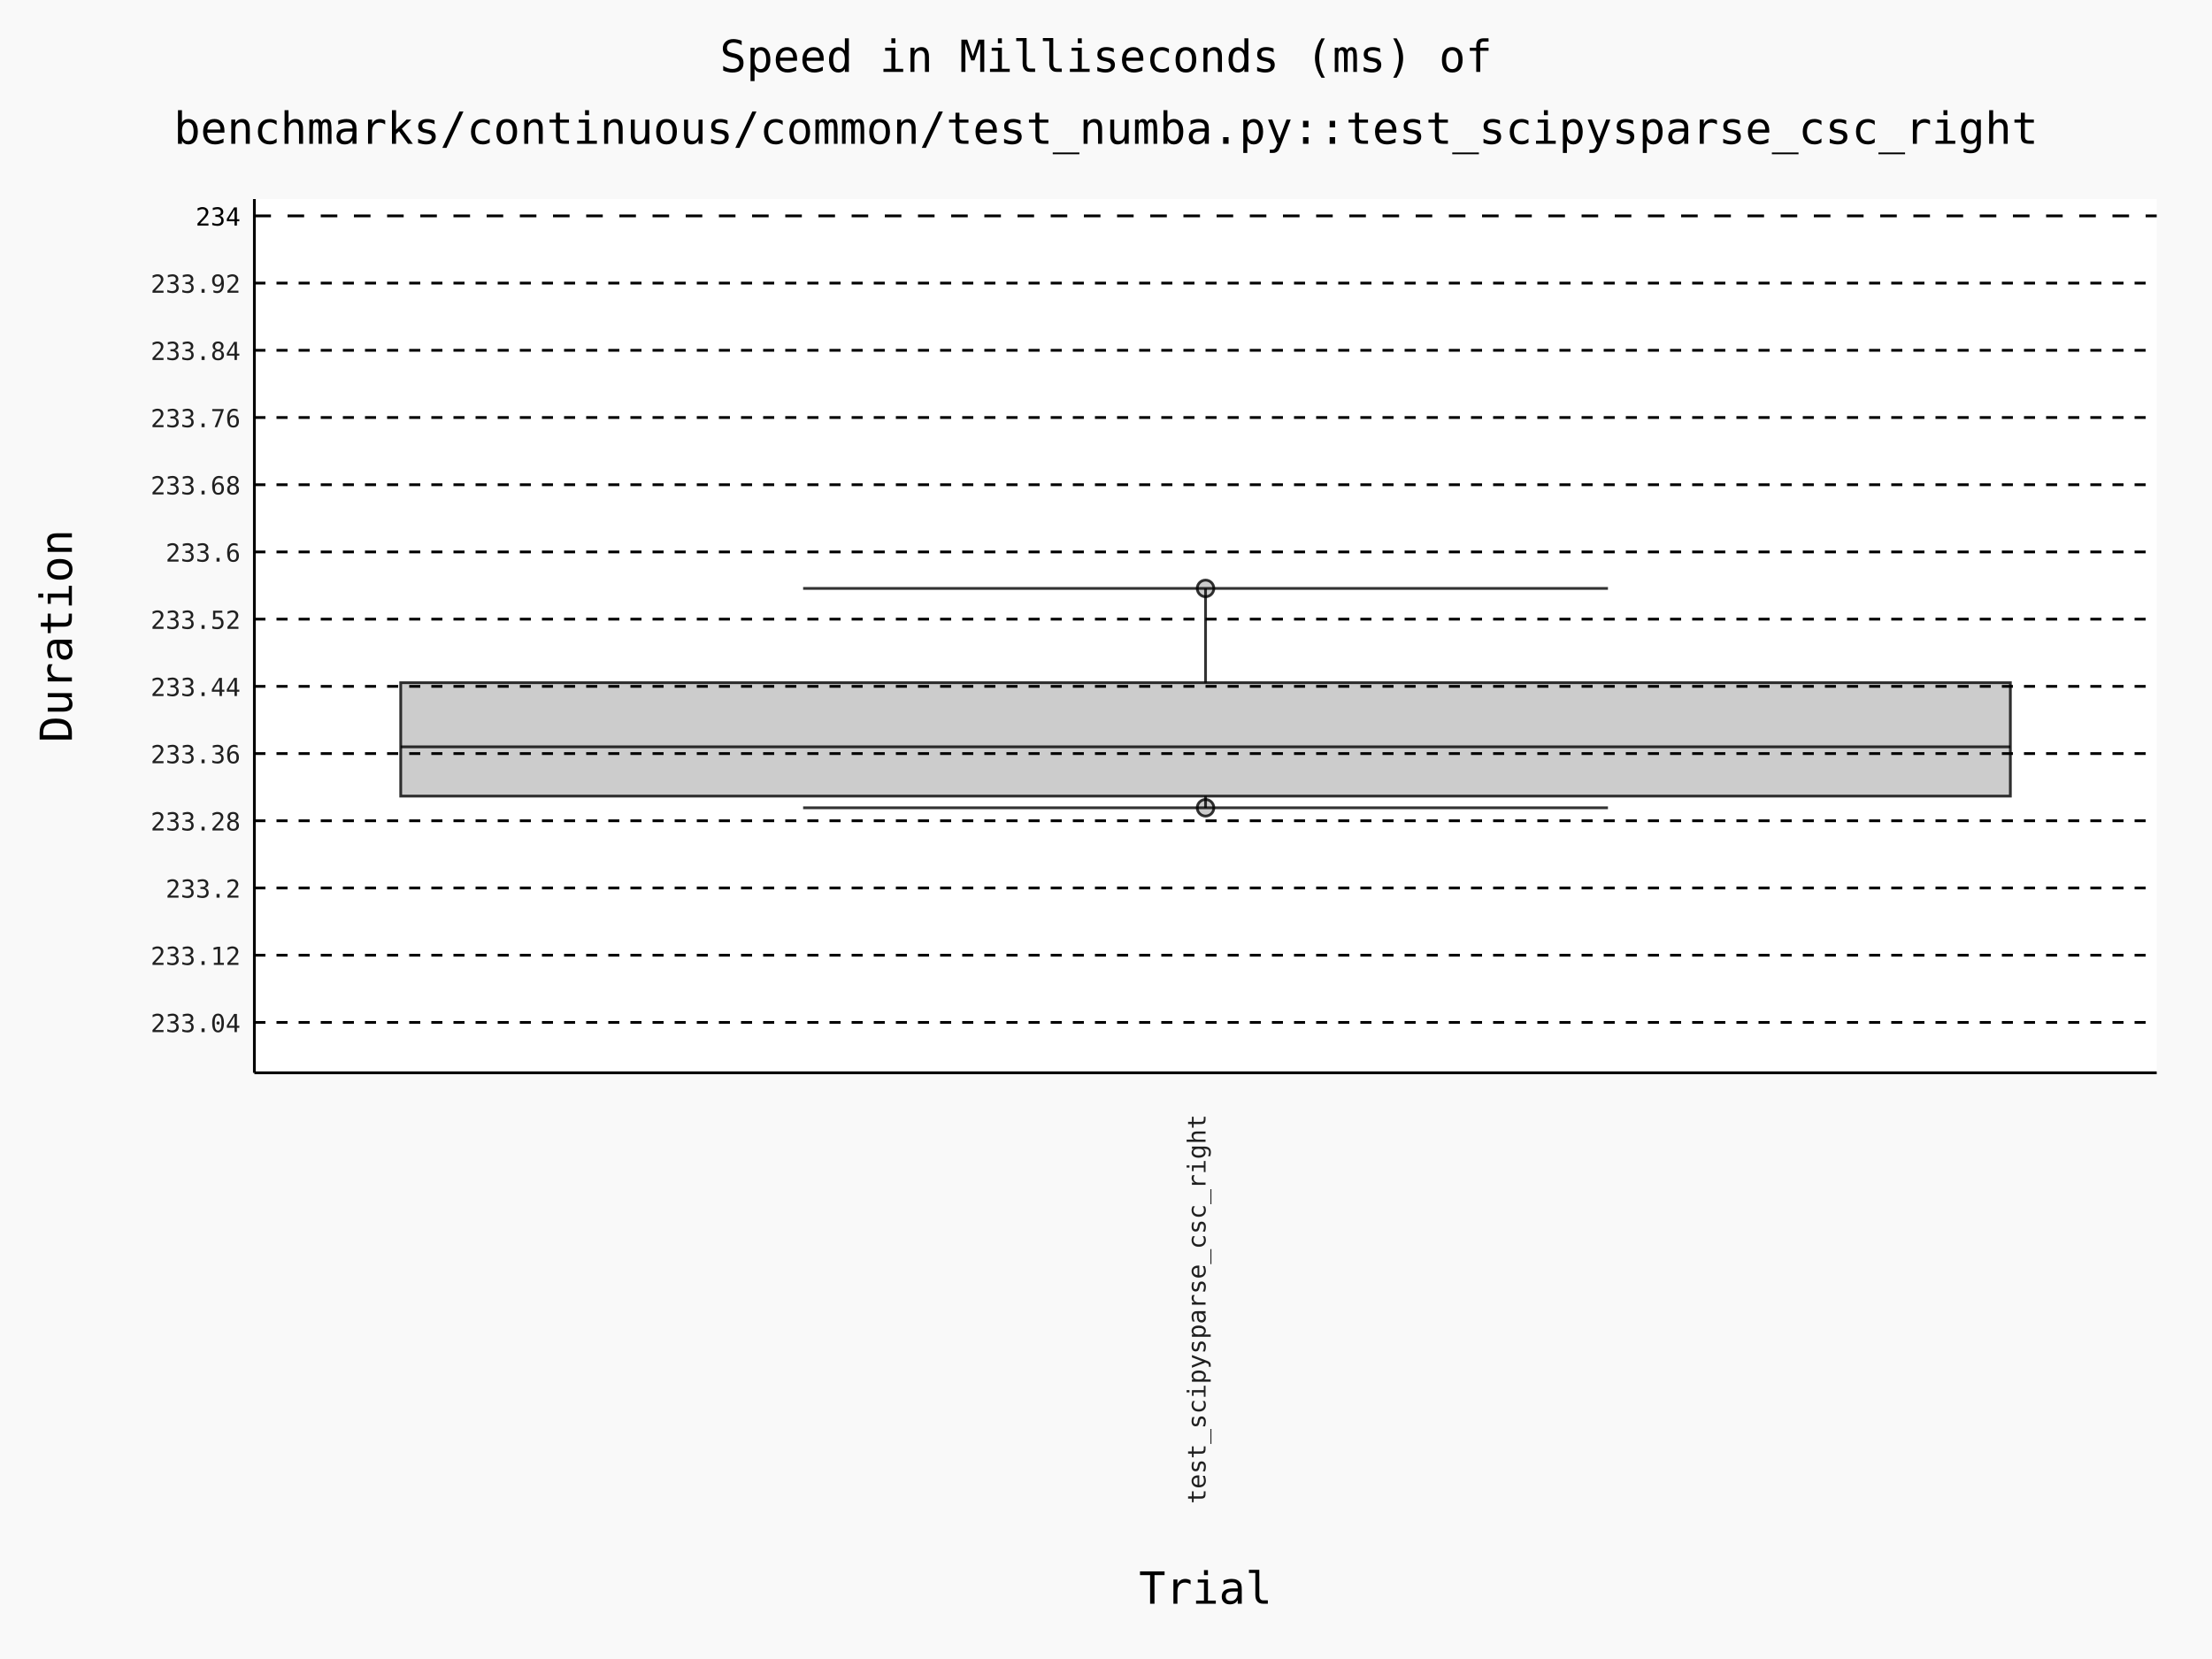
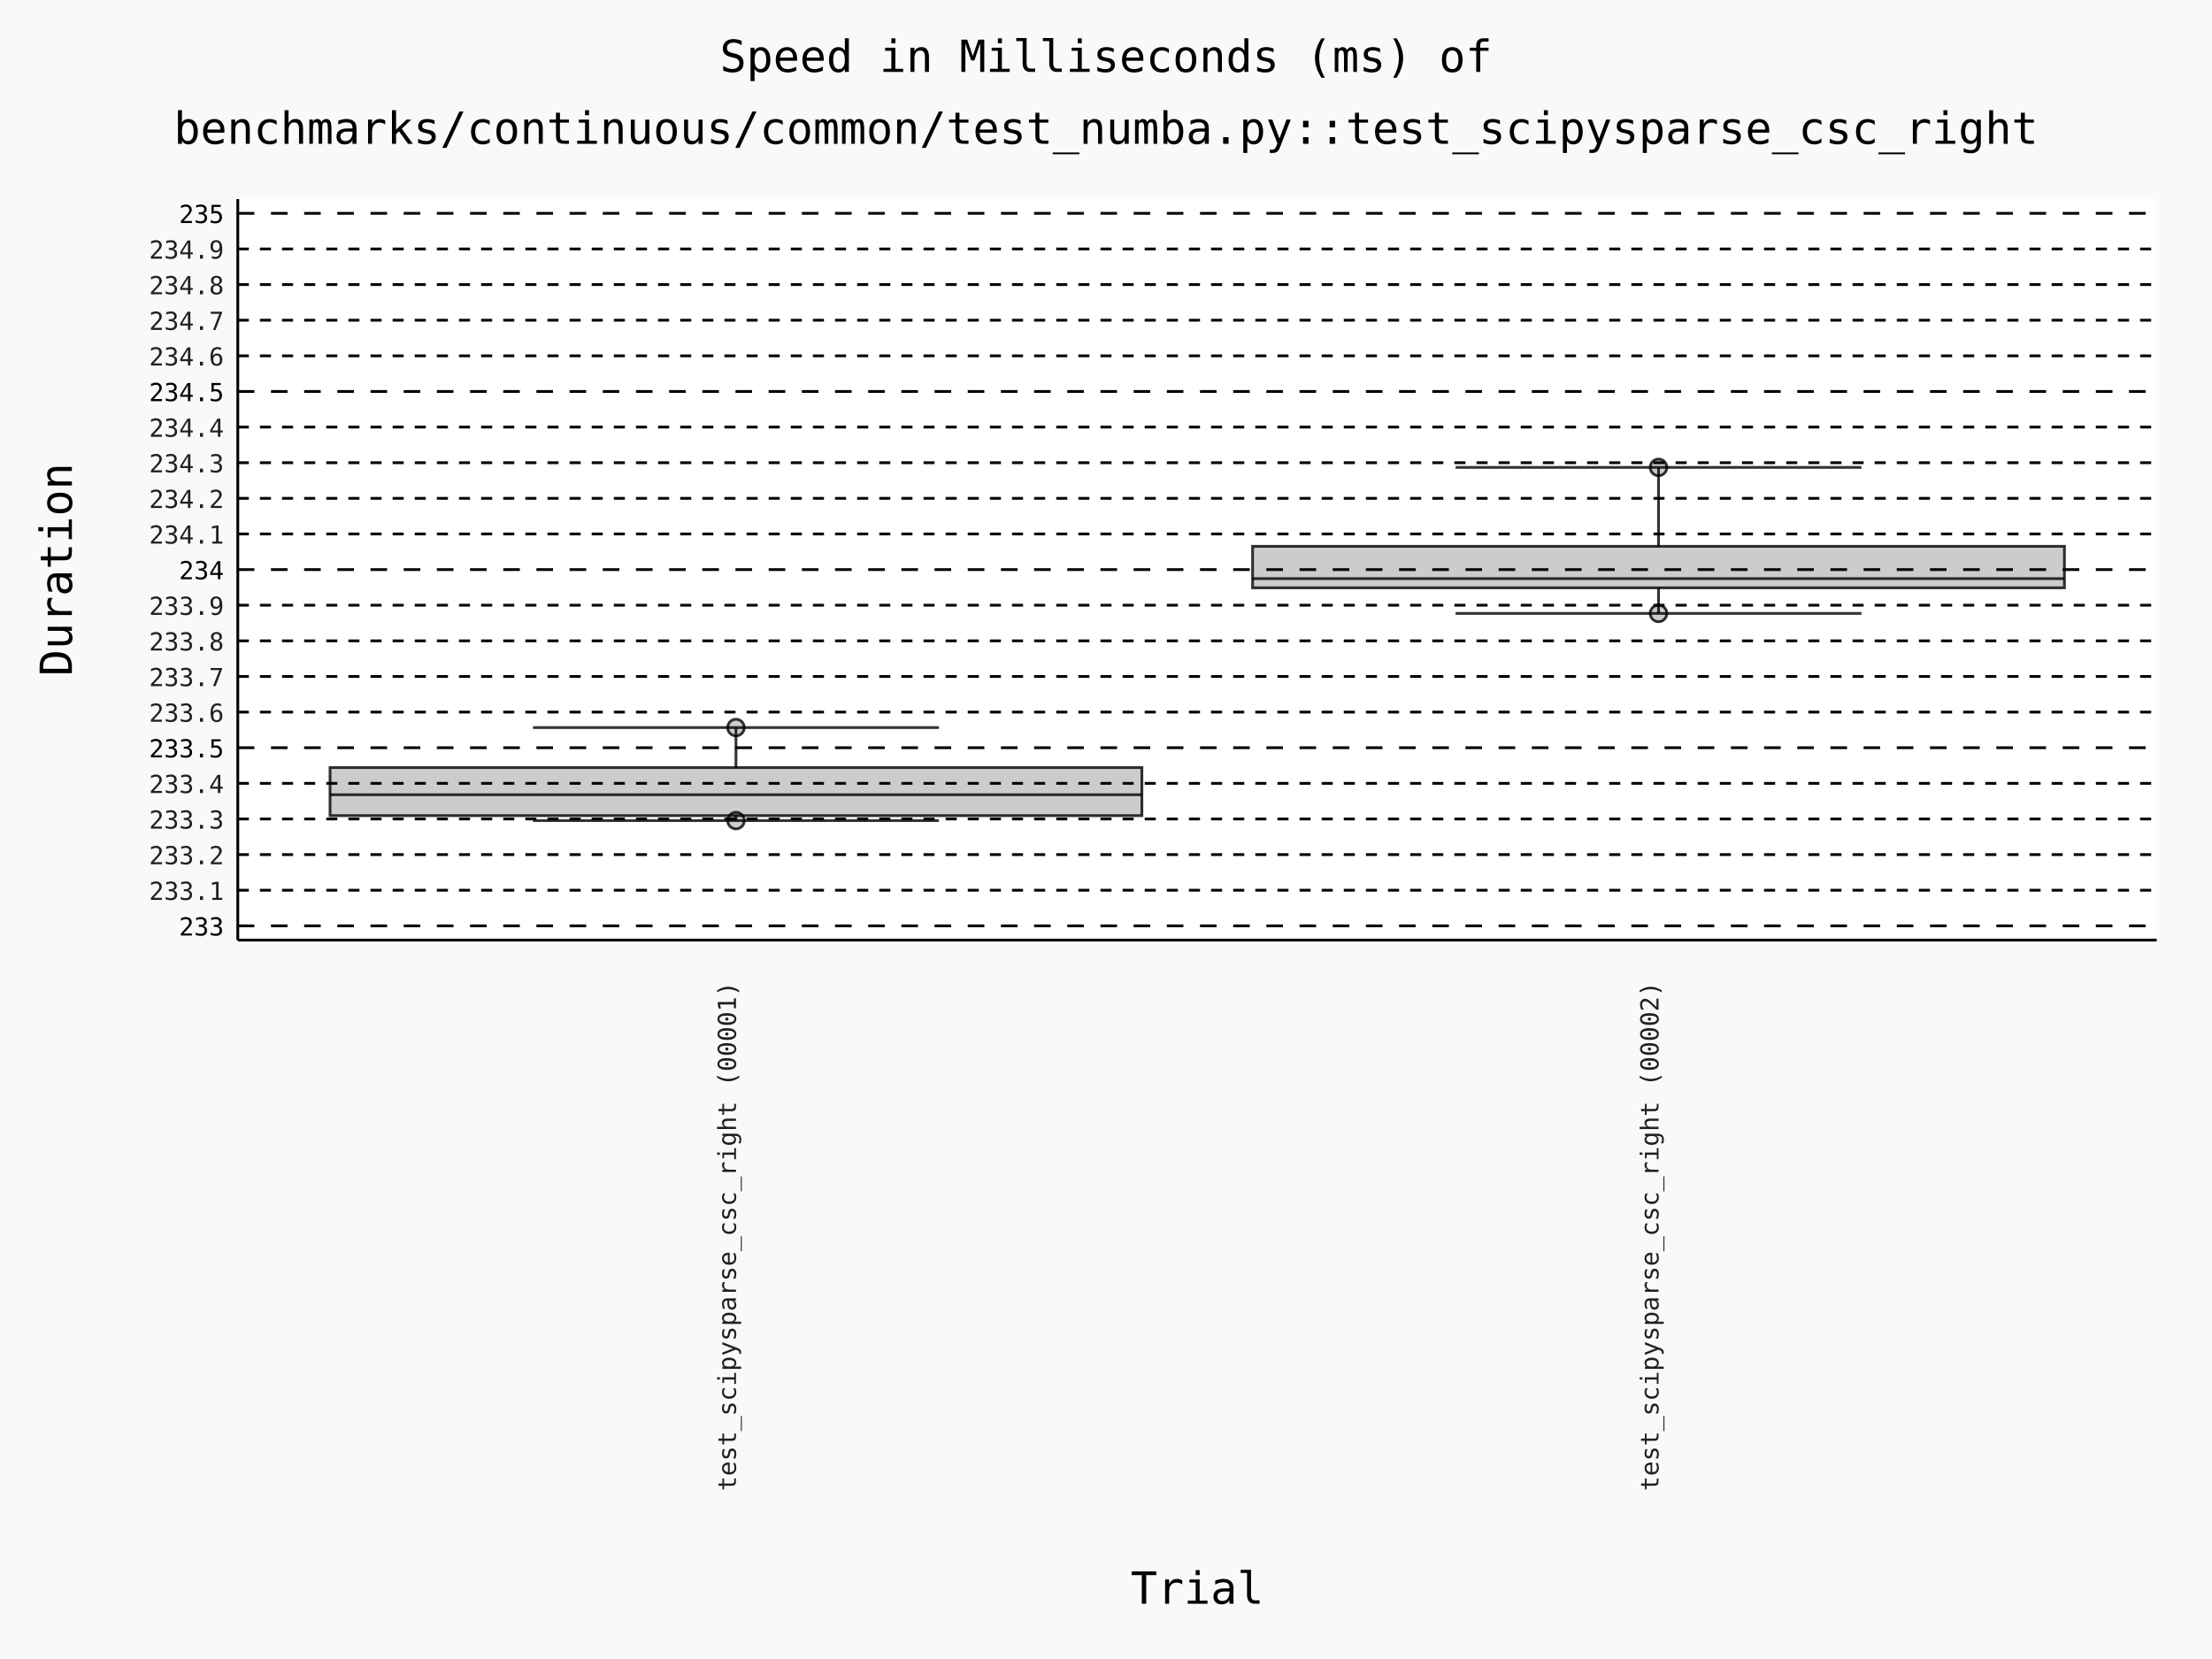
- <svg xmlns="http://www.w3.org/2000/svg" id="chart-dfcab8be-39cb-4acc-a047-2d338fbf7656" class="pygal-chart" viewBox="0 0 800 600">
+ <svg xmlns="http://www.w3.org/2000/svg" id="chart-f98d0a51-ecae-4eee-9379-a49860e630e1" class="pygal-chart" viewBox="0 0 800 600">
  <defs>
-     <style type="text/css">#chart-dfcab8be-39cb-4acc-a047-2d338fbf7656{-webkit-user-select:none;-webkit-font-smoothing:antialiased;font-family:Consolas,"Deja Vu Sans Mono","Bitstream Vera Sans Mono","Courier New",monospace}#chart-dfcab8be-39cb-4acc-a047-2d338fbf7656 .title{font-family:Consolas,"Deja Vu Sans Mono","Bitstream Vera Sans Mono","Courier New",monospace;font-size:16px}#chart-dfcab8be-39cb-4acc-a047-2d338fbf7656 .legends .legend text{font-family:Consolas,"Deja Vu Sans Mono","Bitstream Vera Sans Mono","Courier New",monospace;font-size:14px}#chart-dfcab8be-39cb-4acc-a047-2d338fbf7656 .axis text{font-family:Consolas,"Deja Vu Sans Mono","Bitstream Vera Sans Mono","Courier New",monospace;font-size:10px}#chart-dfcab8be-39cb-4acc-a047-2d338fbf7656 .axis text.major{font-family:Consolas,"Deja Vu Sans Mono","Bitstream Vera Sans Mono","Courier New",monospace;font-size:10px}#chart-dfcab8be-39cb-4acc-a047-2d338fbf7656 .text-overlay text.value{font-family:Consolas,"Deja Vu Sans Mono","Bitstream Vera Sans Mono","Courier New",monospace;font-size:16px}#chart-dfcab8be-39cb-4acc-a047-2d338fbf7656 .text-overlay text.label{font-family:Consolas,"Deja Vu Sans Mono","Bitstream Vera Sans Mono","Courier New",monospace;font-size:10px}#chart-dfcab8be-39cb-4acc-a047-2d338fbf7656 .tooltip{font-family:Consolas,"Deja Vu Sans Mono","Bitstream Vera Sans Mono","Courier New",monospace;font-size:14px}#chart-dfcab8be-39cb-4acc-a047-2d338fbf7656 text.no_data{font-family:Consolas,"Deja Vu Sans Mono","Bitstream Vera Sans Mono","Courier New",monospace;font-size:64px}
- #chart-dfcab8be-39cb-4acc-a047-2d338fbf7656{background-color:rgba(249,249,249,1)}#chart-dfcab8be-39cb-4acc-a047-2d338fbf7656 path,#chart-dfcab8be-39cb-4acc-a047-2d338fbf7656 line,#chart-dfcab8be-39cb-4acc-a047-2d338fbf7656 rect,#chart-dfcab8be-39cb-4acc-a047-2d338fbf7656 circle{-webkit-transition:150ms;-moz-transition:150ms;transition:150ms}#chart-dfcab8be-39cb-4acc-a047-2d338fbf7656 .graph &gt; .background{fill:rgba(249,249,249,1)}#chart-dfcab8be-39cb-4acc-a047-2d338fbf7656 .plot &gt; .background{fill:rgba(255,255,255,1)}#chart-dfcab8be-39cb-4acc-a047-2d338fbf7656 .graph{fill:rgba(0,0,0,.87)}#chart-dfcab8be-39cb-4acc-a047-2d338fbf7656 text.no_data{fill:rgba(0,0,0,1)}#chart-dfcab8be-39cb-4acc-a047-2d338fbf7656 .title{fill:rgba(0,0,0,1)}#chart-dfcab8be-39cb-4acc-a047-2d338fbf7656 .legends .legend text{fill:rgba(0,0,0,.87)}#chart-dfcab8be-39cb-4acc-a047-2d338fbf7656 .legends .legend:hover text{fill:rgba(0,0,0,1)}#chart-dfcab8be-39cb-4acc-a047-2d338fbf7656 .axis .line{stroke:rgba(0,0,0,1)}#chart-dfcab8be-39cb-4acc-a047-2d338fbf7656 .axis .guide.line{stroke:rgba(0,0,0,.54)}#chart-dfcab8be-39cb-4acc-a047-2d338fbf7656 .axis .major.line{stroke:rgba(0,0,0,.87)}#chart-dfcab8be-39cb-4acc-a047-2d338fbf7656 .axis text.major{fill:rgba(0,0,0,1)}#chart-dfcab8be-39cb-4acc-a047-2d338fbf7656 .axis.y .guides:hover .guide.line,#chart-dfcab8be-39cb-4acc-a047-2d338fbf7656 .line-graph .axis.x .guides:hover .guide.line,#chart-dfcab8be-39cb-4acc-a047-2d338fbf7656 .stackedline-graph .axis.x .guides:hover .guide.line,#chart-dfcab8be-39cb-4acc-a047-2d338fbf7656 .xy-graph .axis.x .guides:hover .guide.line{stroke:rgba(0,0,0,1)}#chart-dfcab8be-39cb-4acc-a047-2d338fbf7656 .axis .guides:hover text{fill:rgba(0,0,0,1)}#chart-dfcab8be-39cb-4acc-a047-2d338fbf7656 .reactive{fill-opacity:.7;stroke-opacity:.8;stroke-width:1}#chart-dfcab8be-39cb-4acc-a047-2d338fbf7656 .ci{stroke:rgba(0,0,0,.87)}#chart-dfcab8be-39cb-4acc-a047-2d338fbf7656 .reactive.active,#chart-dfcab8be-39cb-4acc-a047-2d338fbf7656 .active .reactive{fill-opacity:.8;stroke-opacity:.9;stroke-width:4}#chart-dfcab8be-39cb-4acc-a047-2d338fbf7656 .ci .reactive.active{stroke-width:1.5}#chart-dfcab8be-39cb-4acc-a047-2d338fbf7656 .series text{fill:rgba(0,0,0,1)}#chart-dfcab8be-39cb-4acc-a047-2d338fbf7656 .tooltip rect{fill:rgba(255,255,255,1);stroke:rgba(0,0,0,1);-webkit-transition:opacity 150ms;-moz-transition:opacity 150ms;transition:opacity 150ms}#chart-dfcab8be-39cb-4acc-a047-2d338fbf7656 .tooltip .label{fill:rgba(0,0,0,.87)}#chart-dfcab8be-39cb-4acc-a047-2d338fbf7656 .tooltip .label{fill:rgba(0,0,0,.87)}#chart-dfcab8be-39cb-4acc-a047-2d338fbf7656 .tooltip .legend{font-size:.8em;fill:rgba(0,0,0,.54)}#chart-dfcab8be-39cb-4acc-a047-2d338fbf7656 .tooltip .x_label{font-size:.6em;fill:rgba(0,0,0,1)}#chart-dfcab8be-39cb-4acc-a047-2d338fbf7656 .tooltip .xlink{font-size:.5em;text-decoration:underline}#chart-dfcab8be-39cb-4acc-a047-2d338fbf7656 .tooltip .value{font-size:1.5em}#chart-dfcab8be-39cb-4acc-a047-2d338fbf7656 .bound{font-size:.5em}#chart-dfcab8be-39cb-4acc-a047-2d338fbf7656 .max-value{font-size:.75em;fill:rgba(0,0,0,.54)}#chart-dfcab8be-39cb-4acc-a047-2d338fbf7656 .map-element{fill:rgba(255,255,255,1);stroke:rgba(0,0,0,.54) !important}#chart-dfcab8be-39cb-4acc-a047-2d338fbf7656 .map-element .reactive{fill-opacity:inherit;stroke-opacity:inherit}#chart-dfcab8be-39cb-4acc-a047-2d338fbf7656 .color-0,#chart-dfcab8be-39cb-4acc-a047-2d338fbf7656 .color-0 a:visited{stroke:#000000;fill:#000000}#chart-dfcab8be-39cb-4acc-a047-2d338fbf7656 .text-overlay .color-0 text{fill:white}
- #chart-dfcab8be-39cb-4acc-a047-2d338fbf7656 text.no_data{text-anchor:middle}#chart-dfcab8be-39cb-4acc-a047-2d338fbf7656 .guide.line{fill:none}#chart-dfcab8be-39cb-4acc-a047-2d338fbf7656 .centered{text-anchor:middle}#chart-dfcab8be-39cb-4acc-a047-2d338fbf7656 .title{text-anchor:middle}#chart-dfcab8be-39cb-4acc-a047-2d338fbf7656 .legends .legend text{fill-opacity:1}#chart-dfcab8be-39cb-4acc-a047-2d338fbf7656 .axis.x text{text-anchor:middle}#chart-dfcab8be-39cb-4acc-a047-2d338fbf7656 .axis.x:not(.web) text[transform]{text-anchor:start}#chart-dfcab8be-39cb-4acc-a047-2d338fbf7656 .axis.x:not(.web) text[transform].backwards{text-anchor:end}#chart-dfcab8be-39cb-4acc-a047-2d338fbf7656 .axis.y text{text-anchor:end}#chart-dfcab8be-39cb-4acc-a047-2d338fbf7656 .axis.y text[transform].backwards{text-anchor:start}#chart-dfcab8be-39cb-4acc-a047-2d338fbf7656 .axis.y2 text{text-anchor:start}#chart-dfcab8be-39cb-4acc-a047-2d338fbf7656 .axis.y2 text[transform].backwards{text-anchor:end}#chart-dfcab8be-39cb-4acc-a047-2d338fbf7656 .axis .guide.line{stroke-dasharray:4,4;stroke:black}#chart-dfcab8be-39cb-4acc-a047-2d338fbf7656 .axis .major.guide.line{stroke-dasharray:6,6;stroke:black}#chart-dfcab8be-39cb-4acc-a047-2d338fbf7656 .horizontal .axis.y .guide.line,#chart-dfcab8be-39cb-4acc-a047-2d338fbf7656 .horizontal .axis.y2 .guide.line,#chart-dfcab8be-39cb-4acc-a047-2d338fbf7656 .vertical .axis.x .guide.line{opacity:0}#chart-dfcab8be-39cb-4acc-a047-2d338fbf7656 .horizontal .axis.always_show .guide.line,#chart-dfcab8be-39cb-4acc-a047-2d338fbf7656 .vertical .axis.always_show .guide.line{opacity:1 !important}#chart-dfcab8be-39cb-4acc-a047-2d338fbf7656 .axis.y .guides:hover .guide.line,#chart-dfcab8be-39cb-4acc-a047-2d338fbf7656 .axis.y2 .guides:hover .guide.line,#chart-dfcab8be-39cb-4acc-a047-2d338fbf7656 .axis.x .guides:hover .guide.line{opacity:1}#chart-dfcab8be-39cb-4acc-a047-2d338fbf7656 .axis .guides:hover text{opacity:1}#chart-dfcab8be-39cb-4acc-a047-2d338fbf7656 .nofill{fill:none}#chart-dfcab8be-39cb-4acc-a047-2d338fbf7656 .subtle-fill{fill-opacity:.2}#chart-dfcab8be-39cb-4acc-a047-2d338fbf7656 .dot{stroke-width:1px;fill-opacity:1;stroke-opacity:1}#chart-dfcab8be-39cb-4acc-a047-2d338fbf7656 .dot.active{stroke-width:5px}#chart-dfcab8be-39cb-4acc-a047-2d338fbf7656 .dot.negative{fill:transparent}#chart-dfcab8be-39cb-4acc-a047-2d338fbf7656 text,#chart-dfcab8be-39cb-4acc-a047-2d338fbf7656 tspan{stroke:none !important}#chart-dfcab8be-39cb-4acc-a047-2d338fbf7656 .series text.active{opacity:1}#chart-dfcab8be-39cb-4acc-a047-2d338fbf7656 .tooltip rect{fill-opacity:.95;stroke-width:.5}#chart-dfcab8be-39cb-4acc-a047-2d338fbf7656 .tooltip text{fill-opacity:1}#chart-dfcab8be-39cb-4acc-a047-2d338fbf7656 .showable{visibility:hidden}#chart-dfcab8be-39cb-4acc-a047-2d338fbf7656 .showable.shown{visibility:visible}#chart-dfcab8be-39cb-4acc-a047-2d338fbf7656 .gauge-background{fill:rgba(229,229,229,1);stroke:none}#chart-dfcab8be-39cb-4acc-a047-2d338fbf7656 .bg-lines{stroke:rgba(249,249,249,1);stroke-width:2px}
+     <style type="text/css">#chart-f98d0a51-ecae-4eee-9379-a49860e630e1{-webkit-user-select:none;-webkit-font-smoothing:antialiased;font-family:Consolas,"Deja Vu Sans Mono","Bitstream Vera Sans Mono","Courier New",monospace}#chart-f98d0a51-ecae-4eee-9379-a49860e630e1 .title{font-family:Consolas,"Deja Vu Sans Mono","Bitstream Vera Sans Mono","Courier New",monospace;font-size:16px}#chart-f98d0a51-ecae-4eee-9379-a49860e630e1 .legends .legend text{font-family:Consolas,"Deja Vu Sans Mono","Bitstream Vera Sans Mono","Courier New",monospace;font-size:14px}#chart-f98d0a51-ecae-4eee-9379-a49860e630e1 .axis text{font-family:Consolas,"Deja Vu Sans Mono","Bitstream Vera Sans Mono","Courier New",monospace;font-size:10px}#chart-f98d0a51-ecae-4eee-9379-a49860e630e1 .axis text.major{font-family:Consolas,"Deja Vu Sans Mono","Bitstream Vera Sans Mono","Courier New",monospace;font-size:10px}#chart-f98d0a51-ecae-4eee-9379-a49860e630e1 .text-overlay text.value{font-family:Consolas,"Deja Vu Sans Mono","Bitstream Vera Sans Mono","Courier New",monospace;font-size:16px}#chart-f98d0a51-ecae-4eee-9379-a49860e630e1 .text-overlay text.label{font-family:Consolas,"Deja Vu Sans Mono","Bitstream Vera Sans Mono","Courier New",monospace;font-size:10px}#chart-f98d0a51-ecae-4eee-9379-a49860e630e1 .tooltip{font-family:Consolas,"Deja Vu Sans Mono","Bitstream Vera Sans Mono","Courier New",monospace;font-size:14px}#chart-f98d0a51-ecae-4eee-9379-a49860e630e1 text.no_data{font-family:Consolas,"Deja Vu Sans Mono","Bitstream Vera Sans Mono","Courier New",monospace;font-size:64px}
+ #chart-f98d0a51-ecae-4eee-9379-a49860e630e1{background-color:rgba(249,249,249,1)}#chart-f98d0a51-ecae-4eee-9379-a49860e630e1 path,#chart-f98d0a51-ecae-4eee-9379-a49860e630e1 line,#chart-f98d0a51-ecae-4eee-9379-a49860e630e1 rect,#chart-f98d0a51-ecae-4eee-9379-a49860e630e1 circle{-webkit-transition:150ms;-moz-transition:150ms;transition:150ms}#chart-f98d0a51-ecae-4eee-9379-a49860e630e1 .graph &gt; .background{fill:rgba(249,249,249,1)}#chart-f98d0a51-ecae-4eee-9379-a49860e630e1 .plot &gt; .background{fill:rgba(255,255,255,1)}#chart-f98d0a51-ecae-4eee-9379-a49860e630e1 .graph{fill:rgba(0,0,0,.87)}#chart-f98d0a51-ecae-4eee-9379-a49860e630e1 text.no_data{fill:rgba(0,0,0,1)}#chart-f98d0a51-ecae-4eee-9379-a49860e630e1 .title{fill:rgba(0,0,0,1)}#chart-f98d0a51-ecae-4eee-9379-a49860e630e1 .legends .legend text{fill:rgba(0,0,0,.87)}#chart-f98d0a51-ecae-4eee-9379-a49860e630e1 .legends .legend:hover text{fill:rgba(0,0,0,1)}#chart-f98d0a51-ecae-4eee-9379-a49860e630e1 .axis .line{stroke:rgba(0,0,0,1)}#chart-f98d0a51-ecae-4eee-9379-a49860e630e1 .axis .guide.line{stroke:rgba(0,0,0,.54)}#chart-f98d0a51-ecae-4eee-9379-a49860e630e1 .axis .major.line{stroke:rgba(0,0,0,.87)}#chart-f98d0a51-ecae-4eee-9379-a49860e630e1 .axis text.major{fill:rgba(0,0,0,1)}#chart-f98d0a51-ecae-4eee-9379-a49860e630e1 .axis.y .guides:hover .guide.line,#chart-f98d0a51-ecae-4eee-9379-a49860e630e1 .line-graph .axis.x .guides:hover .guide.line,#chart-f98d0a51-ecae-4eee-9379-a49860e630e1 .stackedline-graph .axis.x .guides:hover .guide.line,#chart-f98d0a51-ecae-4eee-9379-a49860e630e1 .xy-graph .axis.x .guides:hover .guide.line{stroke:rgba(0,0,0,1)}#chart-f98d0a51-ecae-4eee-9379-a49860e630e1 .axis .guides:hover text{fill:rgba(0,0,0,1)}#chart-f98d0a51-ecae-4eee-9379-a49860e630e1 .reactive{fill-opacity:.7;stroke-opacity:.8;stroke-width:1}#chart-f98d0a51-ecae-4eee-9379-a49860e630e1 .ci{stroke:rgba(0,0,0,.87)}#chart-f98d0a51-ecae-4eee-9379-a49860e630e1 .reactive.active,#chart-f98d0a51-ecae-4eee-9379-a49860e630e1 .active .reactive{fill-opacity:.8;stroke-opacity:.9;stroke-width:4}#chart-f98d0a51-ecae-4eee-9379-a49860e630e1 .ci .reactive.active{stroke-width:1.5}#chart-f98d0a51-ecae-4eee-9379-a49860e630e1 .series text{fill:rgba(0,0,0,1)}#chart-f98d0a51-ecae-4eee-9379-a49860e630e1 .tooltip rect{fill:rgba(255,255,255,1);stroke:rgba(0,0,0,1);-webkit-transition:opacity 150ms;-moz-transition:opacity 150ms;transition:opacity 150ms}#chart-f98d0a51-ecae-4eee-9379-a49860e630e1 .tooltip .label{fill:rgba(0,0,0,.87)}#chart-f98d0a51-ecae-4eee-9379-a49860e630e1 .tooltip .label{fill:rgba(0,0,0,.87)}#chart-f98d0a51-ecae-4eee-9379-a49860e630e1 .tooltip .legend{font-size:.8em;fill:rgba(0,0,0,.54)}#chart-f98d0a51-ecae-4eee-9379-a49860e630e1 .tooltip .x_label{font-size:.6em;fill:rgba(0,0,0,1)}#chart-f98d0a51-ecae-4eee-9379-a49860e630e1 .tooltip .xlink{font-size:.5em;text-decoration:underline}#chart-f98d0a51-ecae-4eee-9379-a49860e630e1 .tooltip .value{font-size:1.5em}#chart-f98d0a51-ecae-4eee-9379-a49860e630e1 .bound{font-size:.5em}#chart-f98d0a51-ecae-4eee-9379-a49860e630e1 .max-value{font-size:.75em;fill:rgba(0,0,0,.54)}#chart-f98d0a51-ecae-4eee-9379-a49860e630e1 .map-element{fill:rgba(255,255,255,1);stroke:rgba(0,0,0,.54) !important}#chart-f98d0a51-ecae-4eee-9379-a49860e630e1 .map-element .reactive{fill-opacity:inherit;stroke-opacity:inherit}#chart-f98d0a51-ecae-4eee-9379-a49860e630e1 .color-0,#chart-f98d0a51-ecae-4eee-9379-a49860e630e1 .color-0 a:visited{stroke:#000000;fill:#000000}#chart-f98d0a51-ecae-4eee-9379-a49860e630e1 .color-1,#chart-f98d0a51-ecae-4eee-9379-a49860e630e1 .color-1 a:visited{stroke:#000000;fill:#000000}#chart-f98d0a51-ecae-4eee-9379-a49860e630e1 .text-overlay .color-0 text{fill:white}#chart-f98d0a51-ecae-4eee-9379-a49860e630e1 .text-overlay .color-1 text{fill:white}
+ #chart-f98d0a51-ecae-4eee-9379-a49860e630e1 text.no_data{text-anchor:middle}#chart-f98d0a51-ecae-4eee-9379-a49860e630e1 .guide.line{fill:none}#chart-f98d0a51-ecae-4eee-9379-a49860e630e1 .centered{text-anchor:middle}#chart-f98d0a51-ecae-4eee-9379-a49860e630e1 .title{text-anchor:middle}#chart-f98d0a51-ecae-4eee-9379-a49860e630e1 .legends .legend text{fill-opacity:1}#chart-f98d0a51-ecae-4eee-9379-a49860e630e1 .axis.x text{text-anchor:middle}#chart-f98d0a51-ecae-4eee-9379-a49860e630e1 .axis.x:not(.web) text[transform]{text-anchor:start}#chart-f98d0a51-ecae-4eee-9379-a49860e630e1 .axis.x:not(.web) text[transform].backwards{text-anchor:end}#chart-f98d0a51-ecae-4eee-9379-a49860e630e1 .axis.y text{text-anchor:end}#chart-f98d0a51-ecae-4eee-9379-a49860e630e1 .axis.y text[transform].backwards{text-anchor:start}#chart-f98d0a51-ecae-4eee-9379-a49860e630e1 .axis.y2 text{text-anchor:start}#chart-f98d0a51-ecae-4eee-9379-a49860e630e1 .axis.y2 text[transform].backwards{text-anchor:end}#chart-f98d0a51-ecae-4eee-9379-a49860e630e1 .axis .guide.line{stroke-dasharray:4,4;stroke:black}#chart-f98d0a51-ecae-4eee-9379-a49860e630e1 .axis .major.guide.line{stroke-dasharray:6,6;stroke:black}#chart-f98d0a51-ecae-4eee-9379-a49860e630e1 .horizontal .axis.y .guide.line,#chart-f98d0a51-ecae-4eee-9379-a49860e630e1 .horizontal .axis.y2 .guide.line,#chart-f98d0a51-ecae-4eee-9379-a49860e630e1 .vertical .axis.x .guide.line{opacity:0}#chart-f98d0a51-ecae-4eee-9379-a49860e630e1 .horizontal .axis.always_show .guide.line,#chart-f98d0a51-ecae-4eee-9379-a49860e630e1 .vertical .axis.always_show .guide.line{opacity:1 !important}#chart-f98d0a51-ecae-4eee-9379-a49860e630e1 .axis.y .guides:hover .guide.line,#chart-f98d0a51-ecae-4eee-9379-a49860e630e1 .axis.y2 .guides:hover .guide.line,#chart-f98d0a51-ecae-4eee-9379-a49860e630e1 .axis.x .guides:hover .guide.line{opacity:1}#chart-f98d0a51-ecae-4eee-9379-a49860e630e1 .axis .guides:hover text{opacity:1}#chart-f98d0a51-ecae-4eee-9379-a49860e630e1 .nofill{fill:none}#chart-f98d0a51-ecae-4eee-9379-a49860e630e1 .subtle-fill{fill-opacity:.2}#chart-f98d0a51-ecae-4eee-9379-a49860e630e1 .dot{stroke-width:1px;fill-opacity:1;stroke-opacity:1}#chart-f98d0a51-ecae-4eee-9379-a49860e630e1 .dot.active{stroke-width:5px}#chart-f98d0a51-ecae-4eee-9379-a49860e630e1 .dot.negative{fill:transparent}#chart-f98d0a51-ecae-4eee-9379-a49860e630e1 text,#chart-f98d0a51-ecae-4eee-9379-a49860e630e1 tspan{stroke:none !important}#chart-f98d0a51-ecae-4eee-9379-a49860e630e1 .series text.active{opacity:1}#chart-f98d0a51-ecae-4eee-9379-a49860e630e1 .tooltip rect{fill-opacity:.95;stroke-width:.5}#chart-f98d0a51-ecae-4eee-9379-a49860e630e1 .tooltip text{fill-opacity:1}#chart-f98d0a51-ecae-4eee-9379-a49860e630e1 .showable{visibility:hidden}#chart-f98d0a51-ecae-4eee-9379-a49860e630e1 .showable.shown{visibility:visible}#chart-f98d0a51-ecae-4eee-9379-a49860e630e1 .gauge-background{fill:rgba(229,229,229,1);stroke:none}#chart-f98d0a51-ecae-4eee-9379-a49860e630e1 .bg-lines{stroke:rgba(249,249,249,1);stroke-width:2px}
.tooltip .value{font-size:1em !important}.axis text{font-size:9px !important}</style>
  </defs>
  <g class="graph custombox-graph vertical">
    <rect x="0" y="0" width="800" height="600" class="background" />
-     <g transform="translate(92, 72)" class="plot">
-       <rect x="0" y="0" width="688.0" height="316.0" class="background" />
+     <g transform="translate(86, 72)" class="plot">
+       <rect x="0" y="0" width="694.0" height="268.0" class="background" />
      <g class="axis y always_show">
-         <path d="M0 316 h688" class="line" />
+         <path d="M0 268 h694" class="line" />
        <g class="guides">
-           <path d="M0 297.769 h688" class="guide line" />
-           <text x="-5" y="301.269" class="">233.04</text>
+           <path d="M0 262.846 h694" class="major guide line" />
+           <text x="-5" y="266.346" class="major">233</text>
        </g>
        <g class="guides">
-           <path d="M0 273.462 h688" class="guide line" />
-           <text x="-5" y="276.962" class="">233.12</text>
+           <path d="M0 249.962 h694" class="guide line" />
+           <text x="-5" y="253.462" class="">233.1</text>
        </g>
        <g class="guides">
-           <path d="M0 249.154 h688" class="guide line" />
-           <text x="-5" y="252.654" class="">233.2</text>
+           <path d="M0 237.077 h694" class="guide line" />
+           <text x="-5" y="240.577" class="">233.2</text>
        </g>
        <g class="guides">
-           <path d="M0 224.846 h688" class="guide line" />
-           <text x="-5" y="228.346" class="">233.28</text>
+           <path d="M0 224.192 h694" class="guide line" />
+           <text x="-5" y="227.692" class="">233.3</text>
        </g>
        <g class="guides">
-           <path d="M0 200.538 h688" class="guide line" />
-           <text x="-5" y="204.038" class="">233.36</text>
+           <path d="M0 211.308 h694" class="guide line" />
+           <text x="-5" y="214.808" class="">233.4</text>
        </g>
        <g class="guides">
-           <path d="M0 176.231 h688" class="guide line" />
-           <text x="-5" y="179.731" class="">233.44</text>
+           <path d="M0 198.423 h694" class="major guide line" />
+           <text x="-5" y="201.923" class="major">233.5</text>
        </g>
        <g class="guides">
-           <path d="M0 151.923 h688" class="guide line" />
-           <text x="-5" y="155.423" class="">233.52</text>
+           <path d="M0 185.538 h694" class="guide line" />
+           <text x="-5" y="189.038" class="">233.6</text>
        </g>
        <g class="guides">
-           <path d="M0 127.615 h688" class="guide line" />
-           <text x="-5" y="131.115" class="">233.6</text>
+           <path d="M0 172.654 h694" class="guide line" />
+           <text x="-5" y="176.154" class="">233.7</text>
        </g>
        <g class="guides">
-           <path d="M0 103.308 h688" class="guide line" />
-           <text x="-5" y="106.808" class="">233.68</text>
+           <path d="M0 159.769 h694" class="guide line" />
+           <text x="-5" y="163.269" class="">233.8</text>
        </g>
        <g class="guides">
-           <path d="M0 79 h688" class="guide line" />
-           <text x="-5" y="82.5" class="">233.76</text>
+           <path d="M0 146.885 h694" class="guide line" />
+           <text x="-5" y="150.385" class="">233.9</text>
        </g>
        <g class="guides">
-           <path d="M0 54.692 h688" class="guide line" />
-           <text x="-5" y="58.192" class="">233.84</text>
+           <path d="M0 134 h694" class="major guide line" />
+           <text x="-5" y="137.5" class="major">234</text>
        </g>
        <g class="guides">
-           <path d="M0 30.385 h688" class="guide line" />
-           <text x="-5" y="33.885" class="">233.92</text>
+           <path d="M0 121.115 h694" class="guide line" />
+           <text x="-5" y="124.615" class="">234.1</text>
        </g>
        <g class="guides">
-           <path d="M0 6.077 h688" class="major guide line" />
-           <text x="-5" y="9.577" class="major">234</text>
+           <path d="M0 108.231 h694" class="guide line" />
+           <text x="-5" y="111.731" class="">234.2</text>
+         </g>
+         <g class="guides">
+           <path d="M0 95.346 h694" class="guide line" />
+           <text x="-5" y="98.846" class="">234.3</text>
+         </g>
+         <g class="guides">
+           <path d="M0 82.462 h694" class="guide line" />
+           <text x="-5" y="85.962" class="">234.4</text>
+         </g>
+         <g class="guides">
+           <path d="M0 69.577 h694" class="major guide line" />
+           <text x="-5" y="73.077" class="major">234.5</text>
+         </g>
+         <g class="guides">
+           <path d="M0 56.692 h694" class="guide line" />
+           <text x="-5" y="60.192" class="">234.6</text>
+         </g>
+         <g class="guides">
+           <path d="M0 43.808 h694" class="guide line" />
+           <text x="-5" y="47.308" class="">234.7</text>
+         </g>
+         <g class="guides">
+           <path d="M0 30.923 h694" class="guide line" />
+           <text x="-5" y="34.423" class="">234.8</text>
+         </g>
+         <g class="guides">
+           <path d="M0 18.038 h694" class="guide line" />
+           <text x="-5" y="21.538" class="">234.9</text>
+         </g>
+         <g class="guides">
+           <path d="M0 5.154 h694" class="major guide line" />
+           <text x="-5" y="8.654" class="major">235</text>
        </g>
      </g>
      <g class="axis x">
-         <path d="M0 0 v316" class="line" />
+         <path d="M0 0 v268" class="line" />
        <g class="guides">
-           <path d="M344 0 v316" class="guide line" />
-           <text x="344.0" y="331.0" class="backwards" transform="rotate(270 344 331)">test_scipysparse_csc_right</text>
+           <path d="M180.173 0 v268" class="guide line" />
+           <text x="180.173" y="283.0" class="backwards" transform="rotate(270 180.1731 283)">test_scipysparse_csc_right (00001)</text>
+         </g>
+         <g class="guides">
+           <path d="M513.827 0 v268" class="guide line" />
+           <text x="513.827" y="283.0" class="backwards" transform="rotate(270 513.8269 283)">test_scipysparse_csc_right (00002)</text>
        </g>
      </g>
      <g class="series serie-0 color-0">
        <g class="boxes">
          <g class="box">
-             <path stroke-width="3" d="M198.462 220.15 L489.538 220.15" class="reactive tooltip-trigger" />
-             <path stroke-width="3" d="M52.923 198.103 L635.077 198.103" class="reactive tooltip-trigger" />
-             <path stroke-width="3" d="M198.462 140.808 L489.538 140.808" class="reactive tooltip-trigger" />
-             <path stroke-width="2" d="M344 220.15 L344 215.928" class="reactive tooltip-trigger" />
-             <path stroke-width="2" d="M344 140.808 L344 174.908" class="reactive tooltip-trigger" />
-             <rect x="52.923" y="174.908" height="41.02" width="582.154" class="subtle-fill reactive tooltip-trigger" />
-             <circle cx="344" cy="220.15" r="3" class="subtle-fill reactive tooltip-trigger" />
-             <circle cx="344" cy="140.808" r="3" class="subtle-fill reactive tooltip-trigger" />
+             <path stroke-width="3" d="M106.769 224.778 L253.577 224.778" class="reactive tooltip-trigger" />
+             <path stroke-width="3" d="M33.365 215.429 L326.981 215.429" class="reactive tooltip-trigger" />
+             <path stroke-width="3" d="M106.769 191.133 L253.577 191.133" class="reactive tooltip-trigger" />
+             <path stroke-width="2" d="M180.173 224.778 L180.173 222.987" class="reactive tooltip-trigger" />
+             <path stroke-width="2" d="M180.173 191.133 L180.173 205.593" class="reactive tooltip-trigger" />
+             <rect x="33.365" y="205.593" height="17.394" width="293.615" class="subtle-fill reactive tooltip-trigger" />
+             <circle cx="180.173" cy="224.778" r="3" class="subtle-fill reactive tooltip-trigger" />
+             <circle cx="180.173" cy="191.133" r="3" class="subtle-fill reactive tooltip-trigger" />
+           </g>
+         </g>
+       </g>
+       <g class="series serie-1 color-1">
+         <g class="boxes">
+           <g class="box">
+             <path stroke-width="3" d="M440.423 149.849 L587.231 149.849" class="reactive tooltip-trigger" />
+             <path stroke-width="3" d="M367.019 137.269 L660.635 137.269" class="reactive tooltip-trigger" />
+             <path stroke-width="3" d="M440.423 97.037 L587.231 97.037" class="reactive tooltip-trigger" />
+             <path stroke-width="2" d="M513.827 149.849 L513.827 140.591" class="reactive tooltip-trigger" />
+             <path stroke-width="2" d="M513.827 97.037 L513.827 125.582" class="reactive tooltip-trigger" />
+             <rect x="367.019" y="125.582" height="15.009" width="293.615" class="subtle-fill reactive tooltip-trigger" />
+             <circle cx="513.827" cy="149.849" r="3" class="subtle-fill reactive tooltip-trigger" />
+             <circle cx="513.827" cy="97.037" r="3" class="subtle-fill reactive tooltip-trigger" />
          </g>
        </g>
      </g>
    </g>
    <g class="titles">
      <text x="400.0" y="26" class="title plot_title">Speed in Milliseconds (ms) of</text>
      <text x="400.0" y="52" class="title plot_title">benchmarks/continuous/common/test_numba.py::test_scipysparse_csc_right</text>
-       <text x="436.0" y="580.0" class="title">Trial</text>
-       <text x="0" y="256.0" class="title" transform="rotate(-90 0 230)">Duration</text>
+       <text x="433.0" y="580.0" class="title">Trial</text>
+       <text x="0" y="232.0" class="title" transform="rotate(-90 0 206)">Duration</text>
    </g>
-     <g transform="translate(92, 72)" class="plot overlay">
+     <g transform="translate(86, 72)" class="plot overlay">
      <g class="series serie-0 color-0" />
+       <g class="series serie-1 color-1" />
    </g>
-     <g transform="translate(92, 72)" class="plot text-overlay">
+     <g transform="translate(86, 72)" class="plot text-overlay">
      <g class="series serie-0 color-0" />
+       <g class="series serie-1 color-1" />
    </g>
-     <g transform="translate(92, 72)" class="plot tooltip-overlay">
+     <g transform="translate(86, 72)" class="plot tooltip-overlay">
      <g transform="translate(0 0)" style="opacity: 0" class="tooltip">
        <rect rx="0" ry="0" width="0" height="0" class="tooltip-box" />
        <g class="text" />
      </g>
    </g>
  </g>
</svg>
